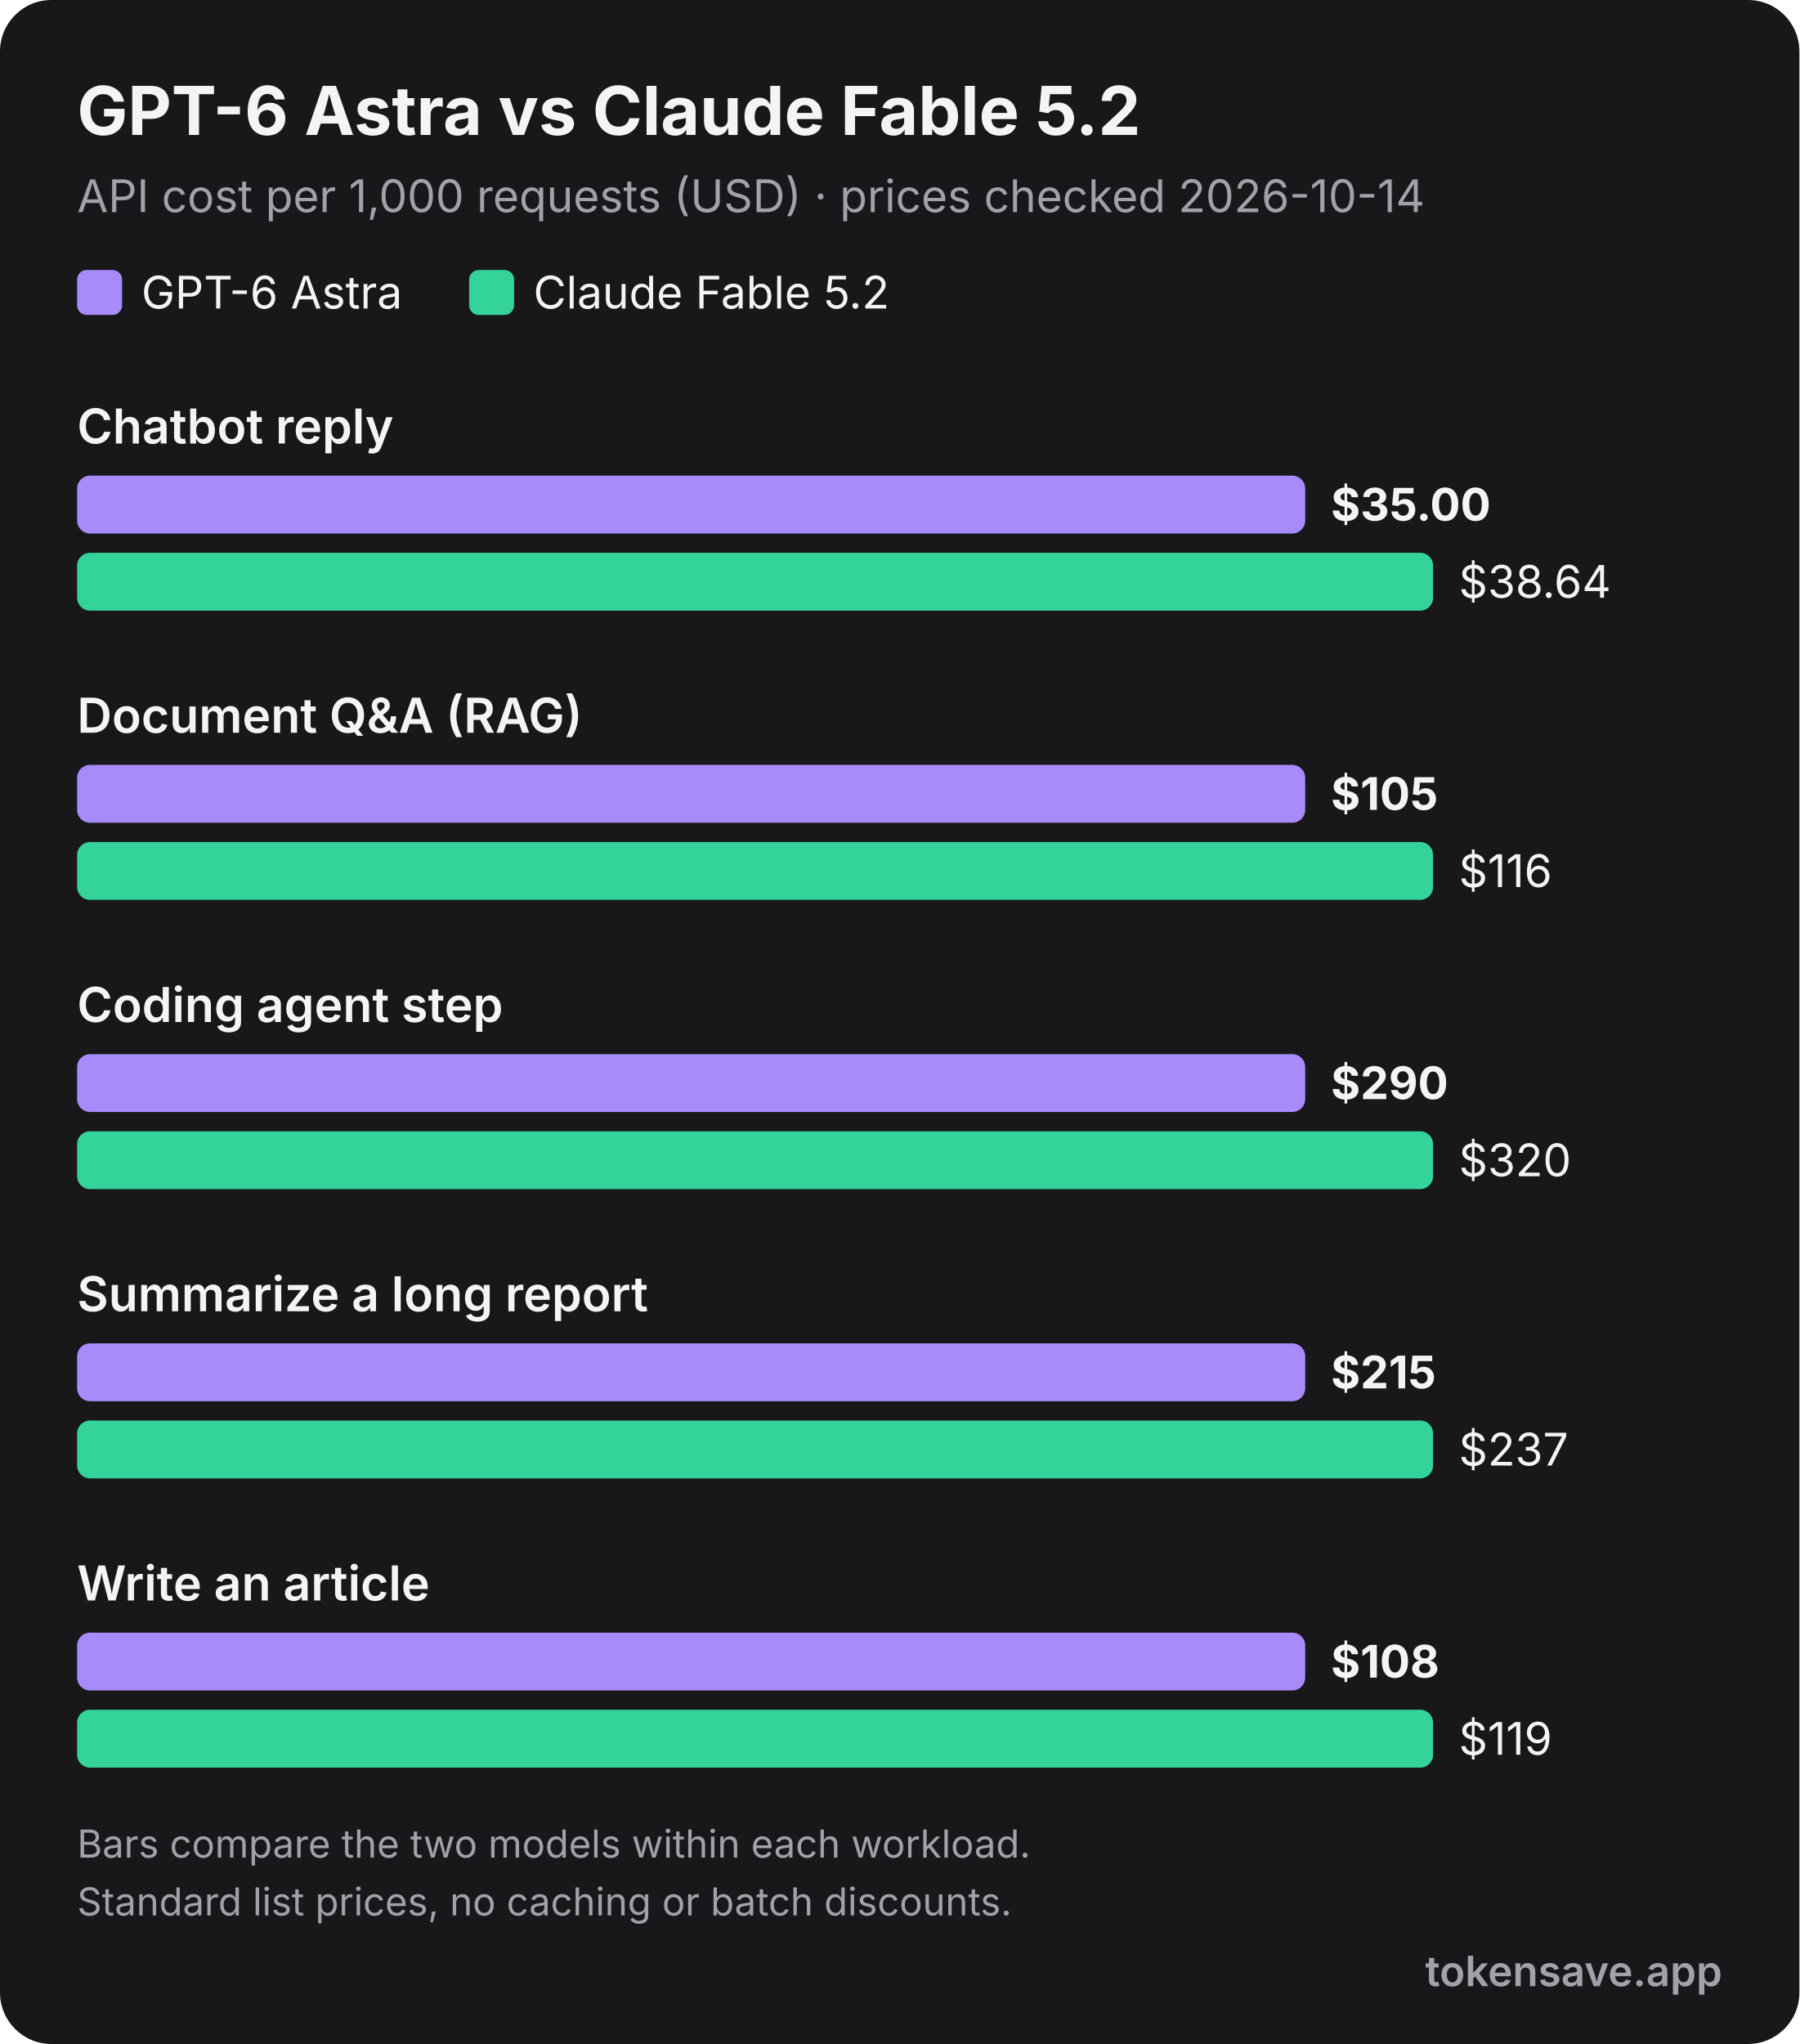
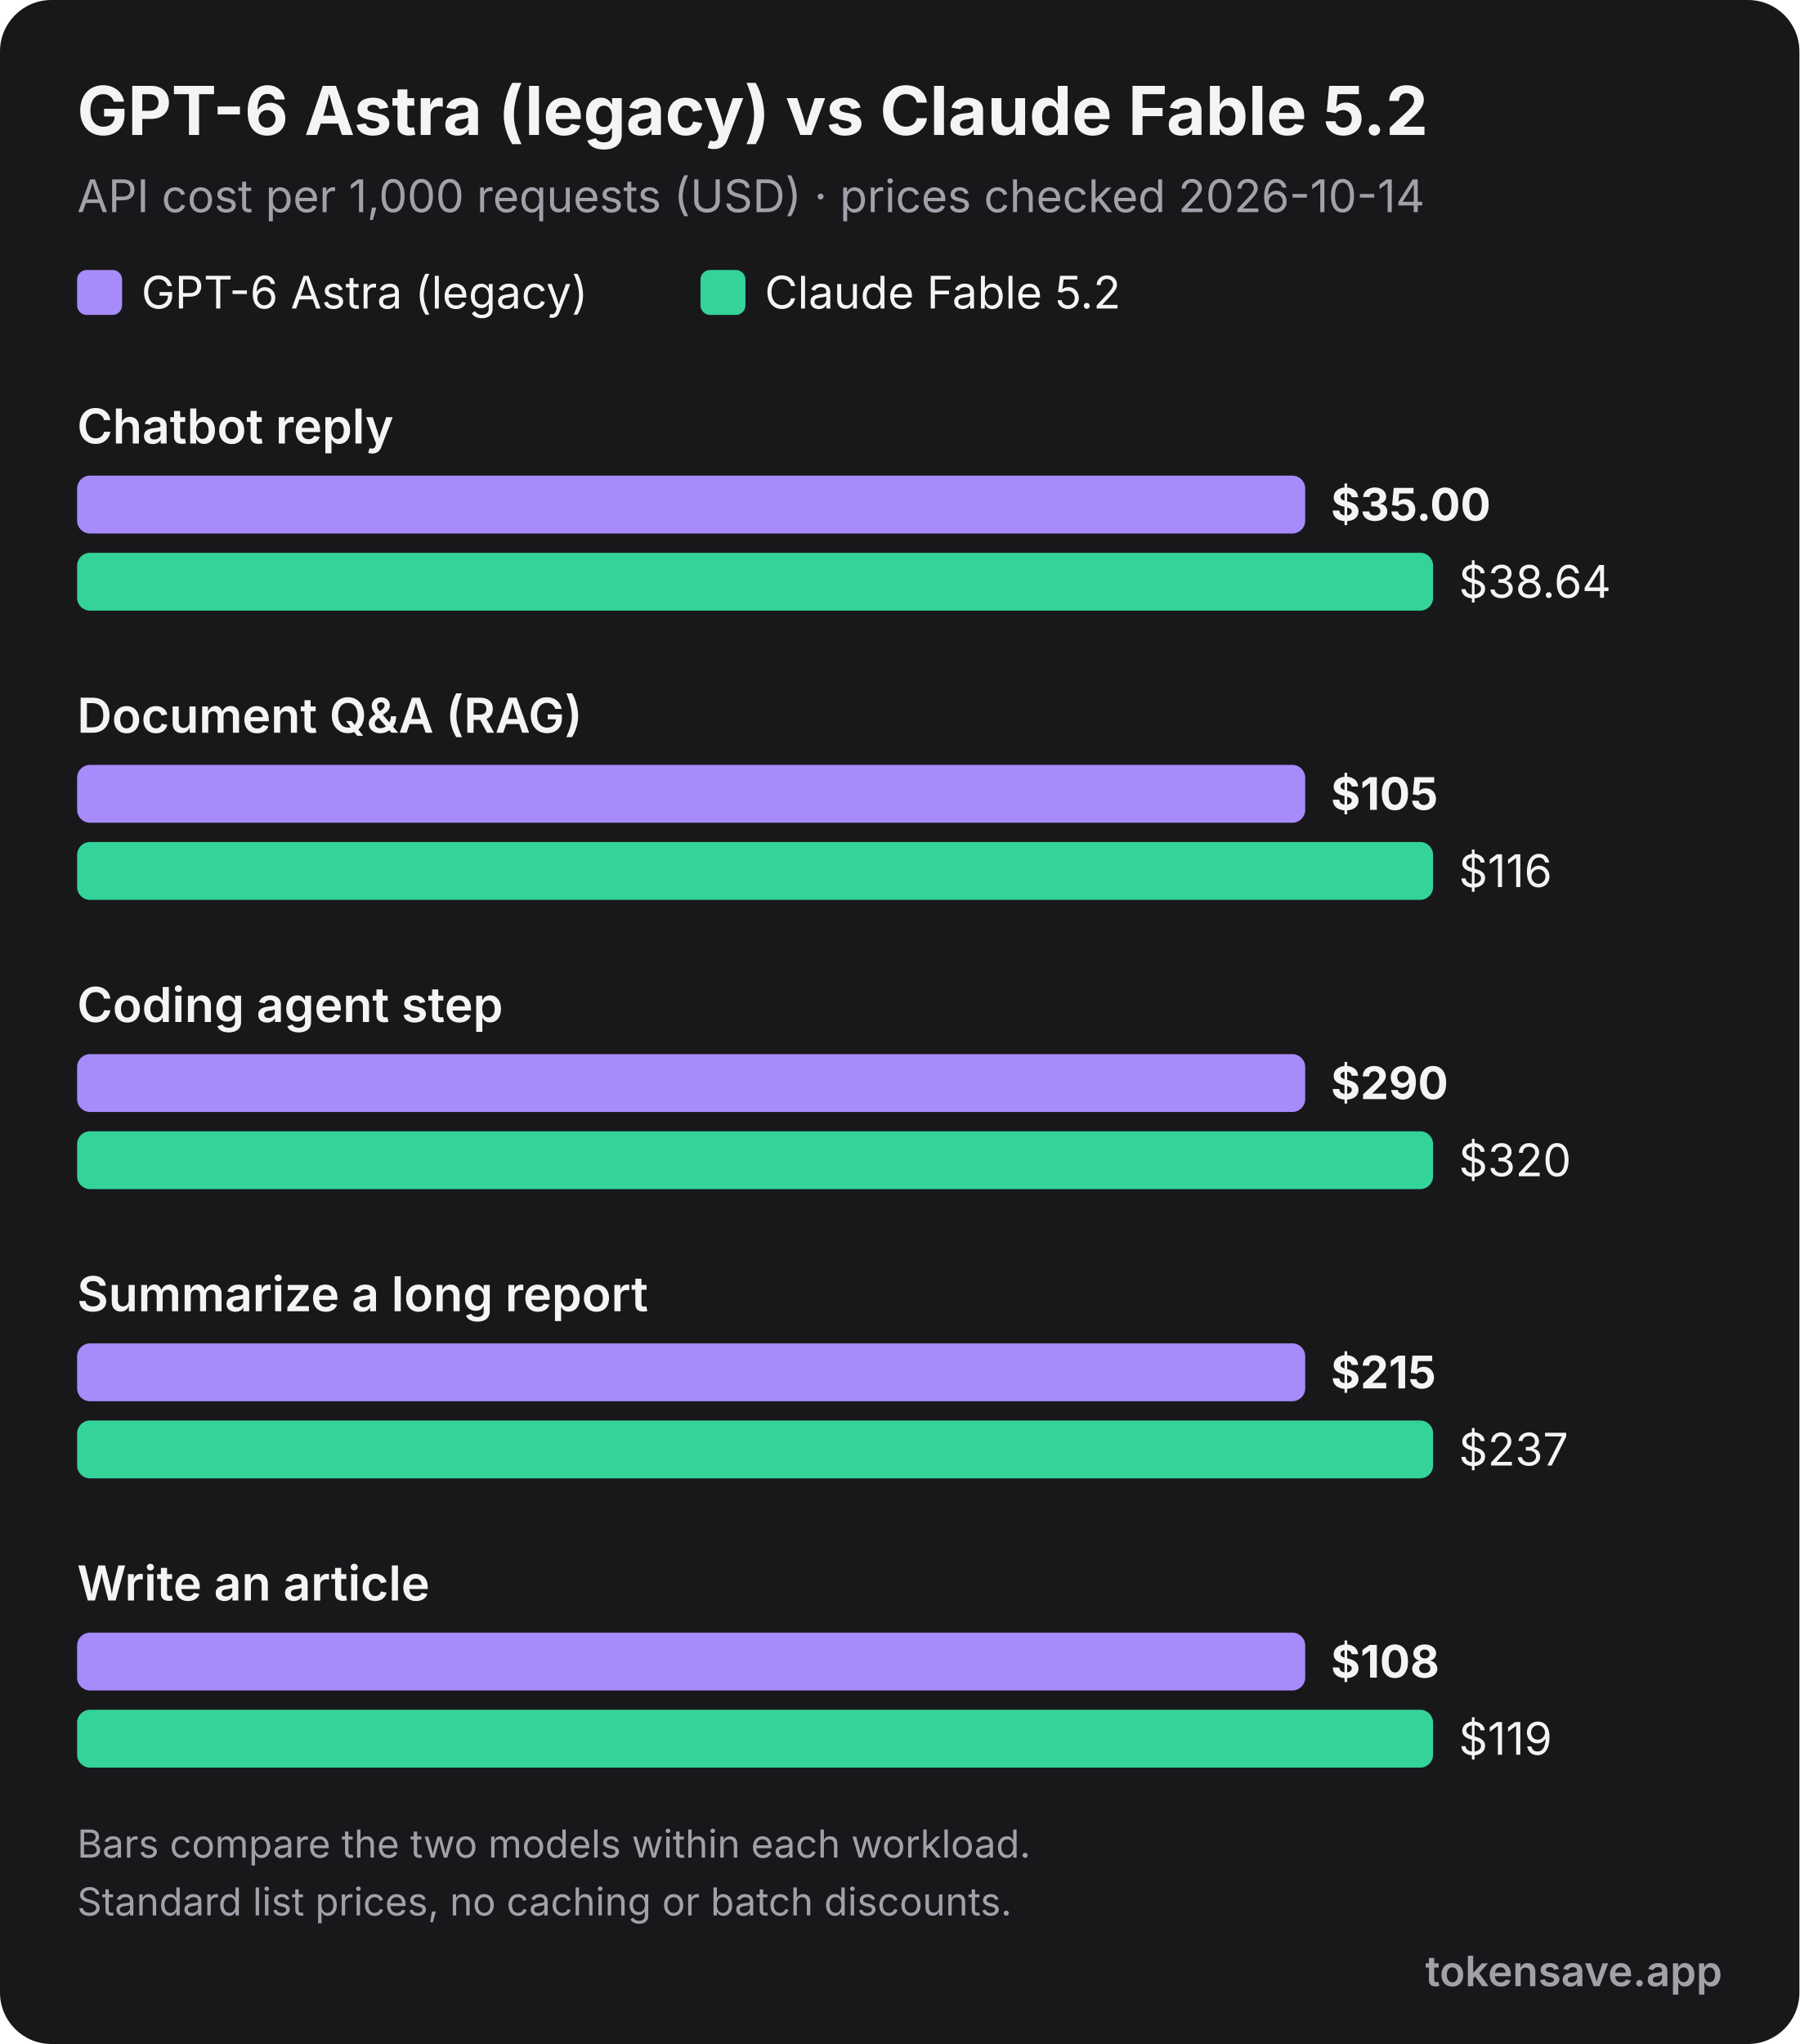
<svg xmlns="http://www.w3.org/2000/svg" viewBox="0 0 560 636" width="560" height="636" role="img" font-family="Inter, 'Segoe UI', Helvetica, Arial, sans-serif">
  <rect width="560" height="636" rx="16" fill="#18181b" />
-   <text x="24" y="42" font-size="21" font-weight="700" fill="#f4f4f5">GPT-6 Astra vs Claude Fable 5.2</text>
+   <text x="24" y="42" font-size="21" font-weight="700" fill="#f4f4f5">GPT-6 Astra (legacy) vs Claude Fable 5.2</text>
  <text x="24" y="66" font-size="14" fill="#a1a1aa">API cost per 1,000 requests (USD) · prices checked 2026-10-14</text>
  <rect x="24" y="84" width="14" height="14" rx="3" fill="#a78bfa" />
-   <text x="44" y="96" font-size="14" fill="#f4f4f5">GPT-6 Astra</text>
-   <rect x="146" y="84" width="14" height="14" rx="3" fill="#34d399" />
-   <text x="166" y="96" font-size="14" fill="#f4f4f5">Claude Fable 5.2</text>
+   <text x="44" y="96" font-size="14" fill="#f4f4f5">GPT-6 Astra (legacy)</text>
+   <rect x="218" y="84" width="14" height="14" rx="3" fill="#34d399" />
+   <text x="238" y="96" font-size="14" fill="#f4f4f5">Claude Fable 5.2</text>
  <text x="24" y="138" font-size="15" font-weight="600" fill="#f4f4f5">Chatbot reply</text>
  <rect x="24" y="148" width="382.2" height="18" rx="4" fill="#a78bfa" />
  <text x="414.2" y="162" font-size="14" font-weight="700" fill="#f4f4f5">$35.00</text>
  <rect x="24" y="172" width="422.0" height="18" rx="4" fill="#34d399" />
  <text x="454.0" y="186" font-size="14" font-weight="400" fill="#f4f4f5">$38.64</text>
  <text x="24" y="228" font-size="15" font-weight="600" fill="#f4f4f5">Document Q&amp;A (RAG)</text>
  <rect x="24" y="238" width="382.2" height="18" rx="4" fill="#a78bfa" />
  <text x="414.2" y="252" font-size="14" font-weight="700" fill="#f4f4f5">$105</text>
  <rect x="24" y="262" width="422.0" height="18" rx="4" fill="#34d399" />
  <text x="454.0" y="276" font-size="14" font-weight="400" fill="#f4f4f5">$116</text>
  <text x="24" y="318" font-size="15" font-weight="600" fill="#f4f4f5">Coding agent step</text>
  <rect x="24" y="328" width="382.2" height="18" rx="4" fill="#a78bfa" />
  <text x="414.2" y="342" font-size="14" font-weight="700" fill="#f4f4f5">$290</text>
  <rect x="24" y="352" width="422.0" height="18" rx="4" fill="#34d399" />
  <text x="454.0" y="366" font-size="14" font-weight="400" fill="#f4f4f5">$320</text>
  <text x="24" y="408" font-size="15" font-weight="600" fill="#f4f4f5">Summarize a long report</text>
  <rect x="24" y="418" width="382.2" height="18" rx="4" fill="#a78bfa" />
  <text x="414.2" y="432" font-size="14" font-weight="700" fill="#f4f4f5">$215</text>
  <rect x="24" y="442" width="422.0" height="18" rx="4" fill="#34d399" />
  <text x="454.0" y="456" font-size="14" font-weight="400" fill="#f4f4f5">$237</text>
  <text x="24" y="498" font-size="15" font-weight="600" fill="#f4f4f5">Write an article</text>
  <rect x="24" y="508" width="382.2" height="18" rx="4" fill="#a78bfa" />
  <text x="414.2" y="522" font-size="14" font-weight="700" fill="#f4f4f5">$108</text>
  <rect x="24" y="532" width="422.0" height="18" rx="4" fill="#34d399" />
  <text x="454.0" y="546" font-size="14" font-weight="400" fill="#f4f4f5">$119</text>
  <text x="24" y="578" font-size="12" fill="#a1a1aa">Bars compare the two models within each workload.</text>
  <text x="24" y="596" font-size="12" fill="#a1a1aa">Standard list prices, no caching or batch discounts.</text>
  <text x="536" y="618" text-anchor="end" font-size="13" font-weight="600" fill="#a1a1aa">tokensave.app</text>
</svg>
